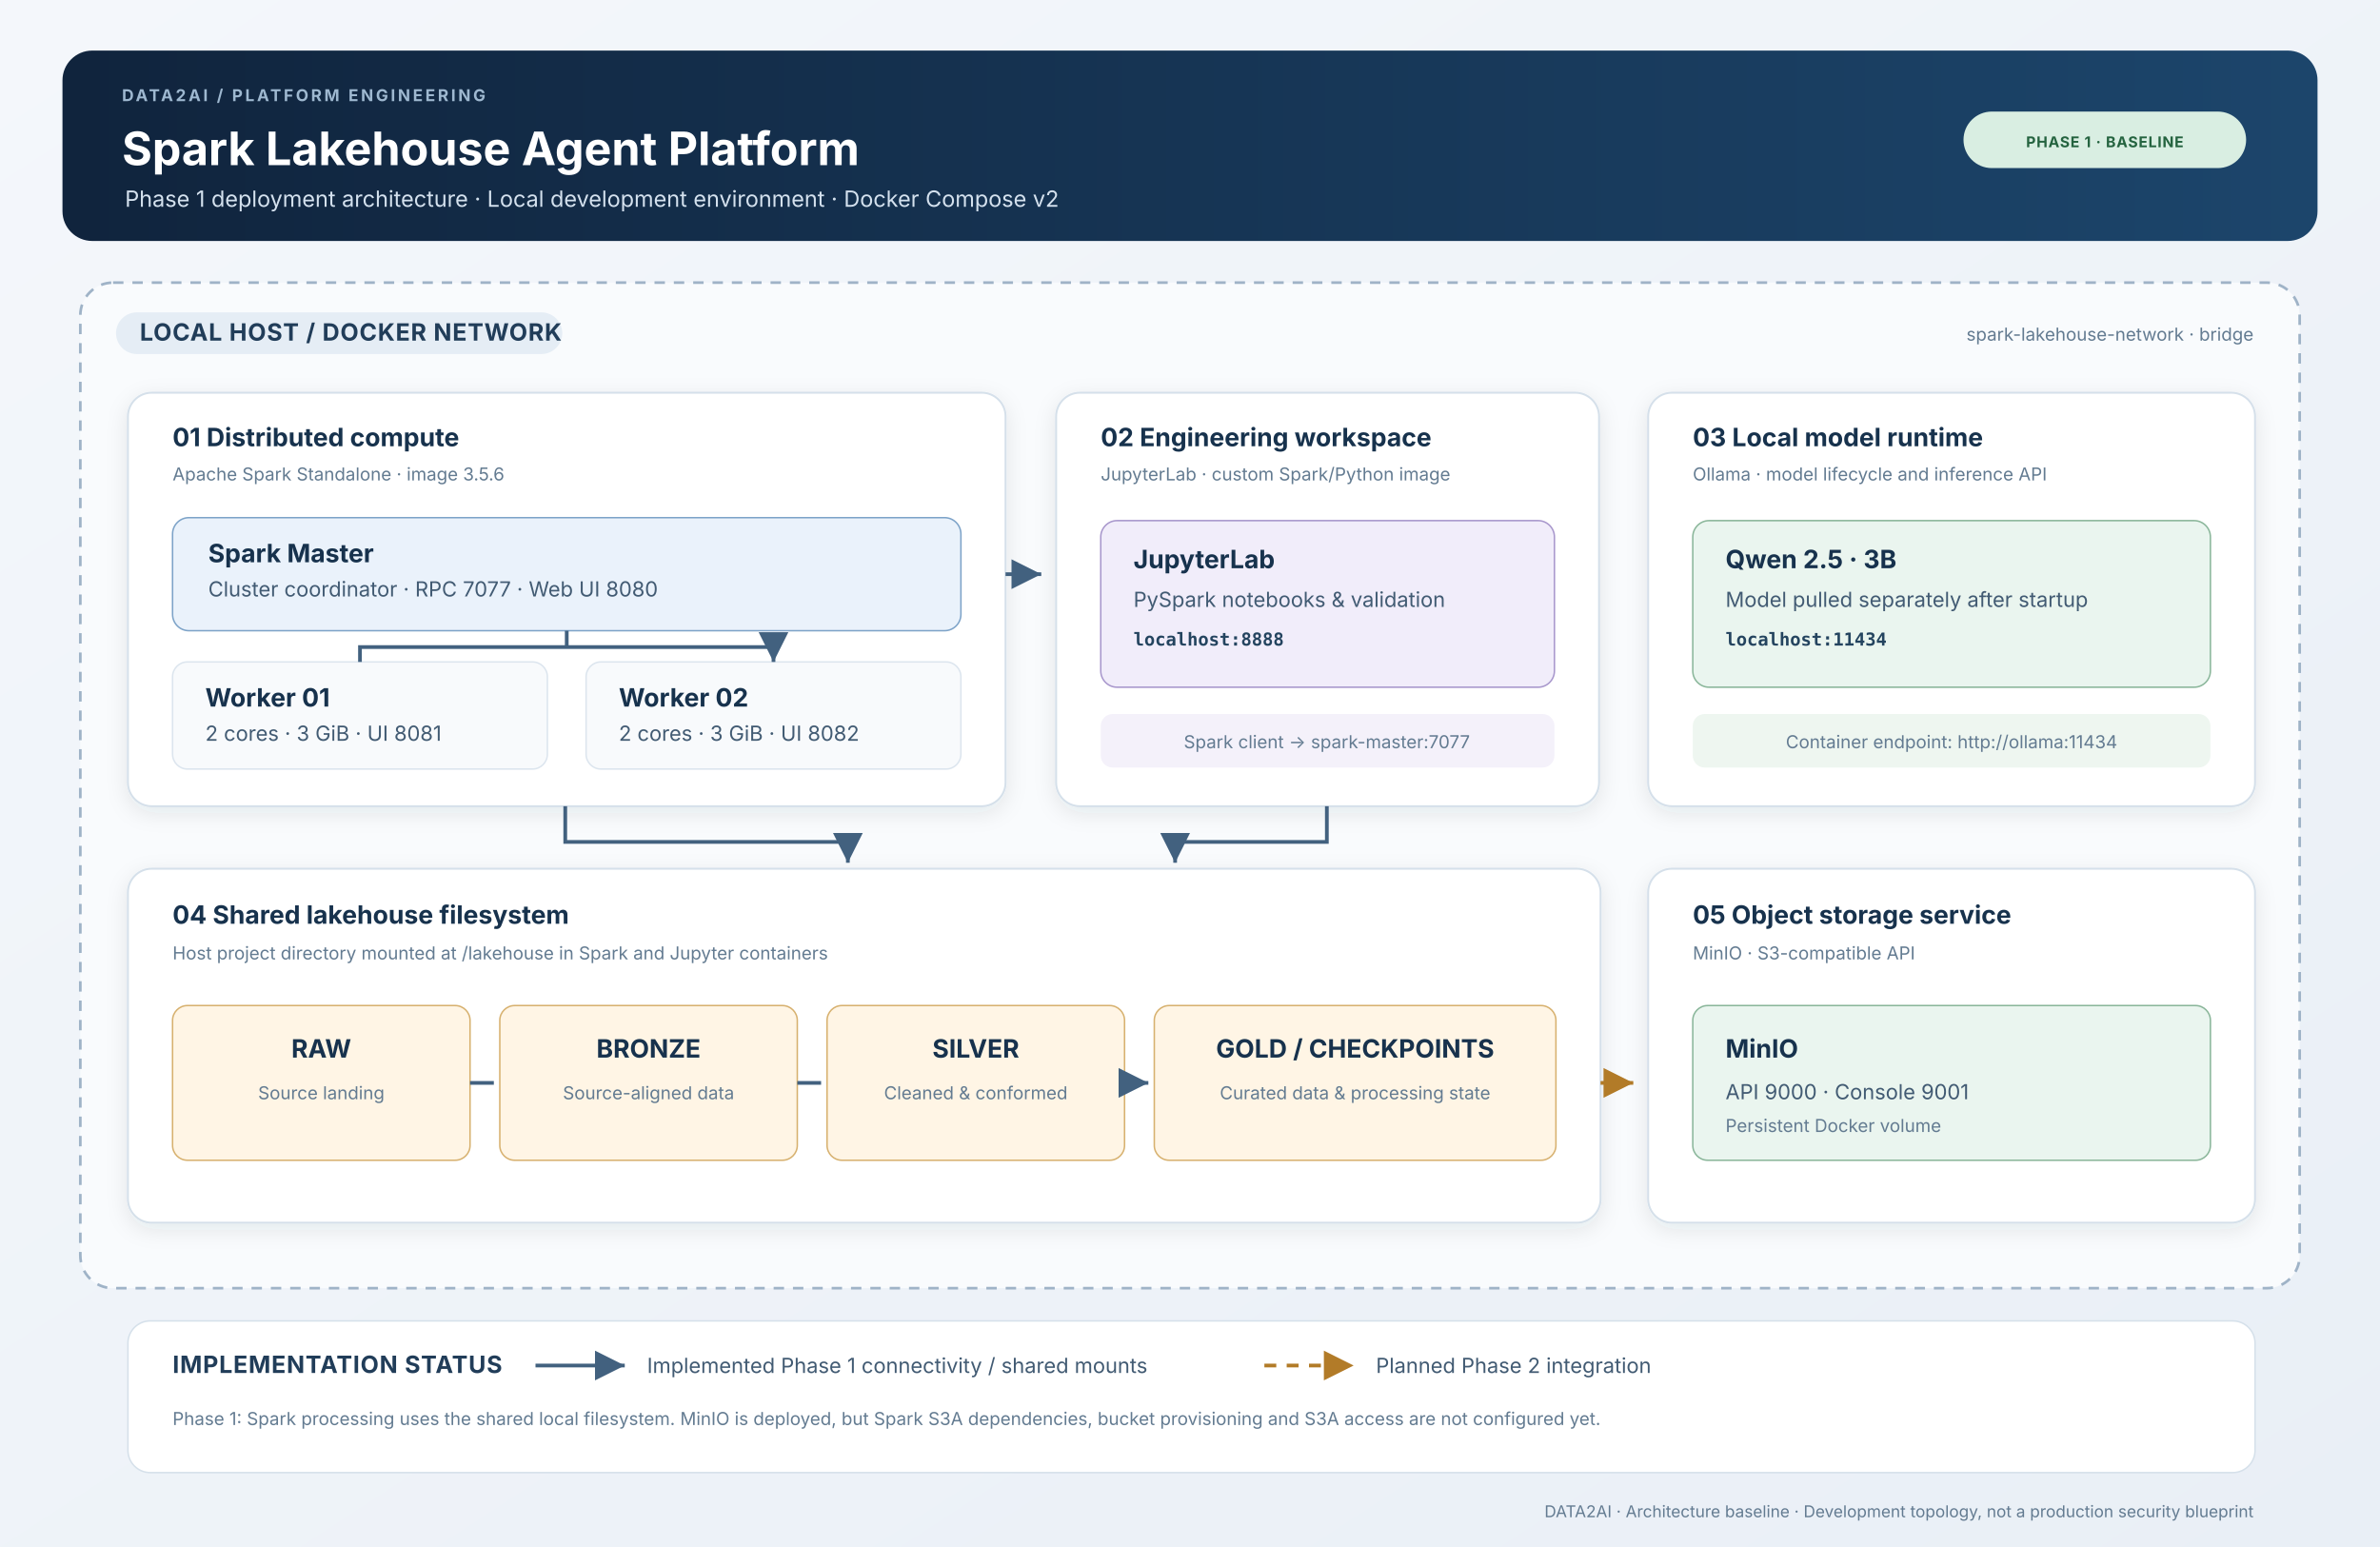
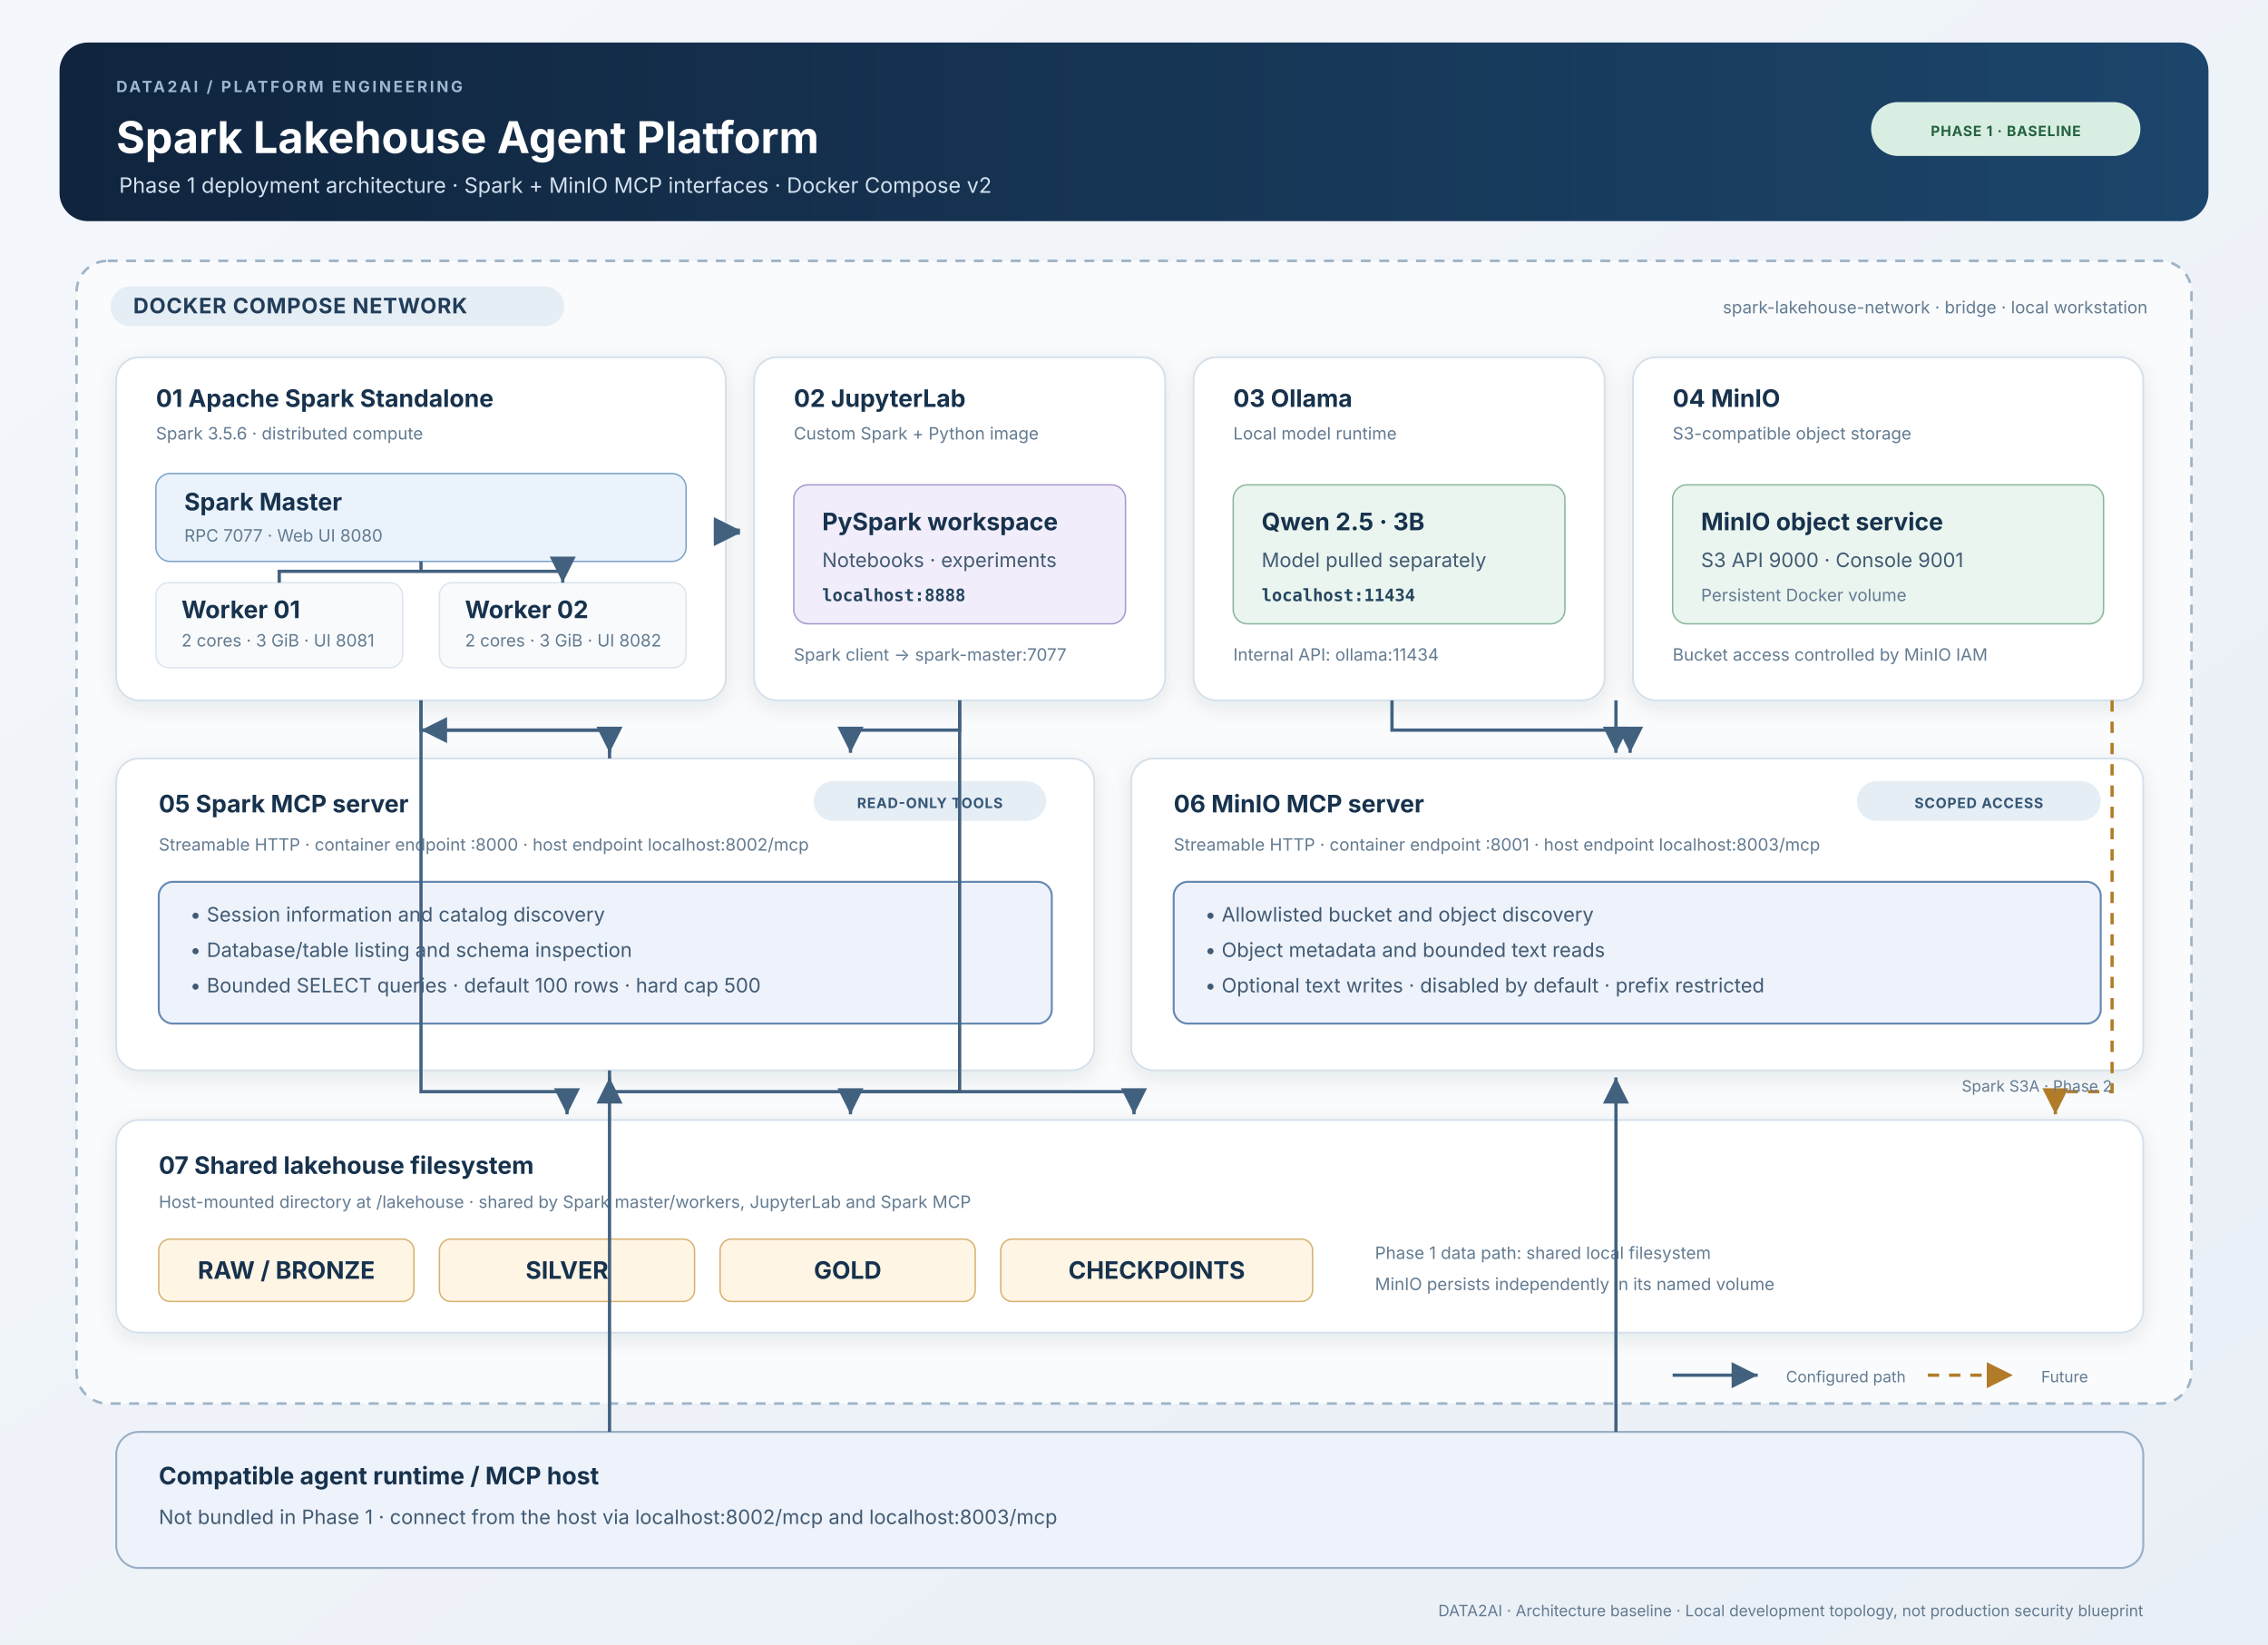
- <svg xmlns="http://www.w3.org/2000/svg" width="1600" height="1040" viewBox="0 0 1600 1040" role="img" aria-labelledby="title desc">
+ <svg xmlns="http://www.w3.org/2000/svg" width="1600" height="1160" viewBox="0 0 1600 1160" role="img" aria-labelledby="title desc">
  <defs>
    <linearGradient id="canvas" x1="0" y1="0" x2="1" y2="1">
      <stop offset="0" stop-color="#f4f7fb" />
      <stop offset="1" stop-color="#e9eff6" />
    </linearGradient>
    <linearGradient id="navy" x1="0" y1="0" x2="1" y2="0">
      <stop offset="0" stop-color="#10243d" />
      <stop offset="1" stop-color="#1c456b" />
    </linearGradient>
    <filter id="shadow" x="-15%" y="-15%" width="130%" height="140%">
      <feDropShadow dx="0" dy="4" stdDeviation="7" flood-color="#17324d" flood-opacity=".09" />
    </filter>
-     <marker id="solidArrow" markerWidth="9" markerHeight="9" refX="8" refY="4" orient="auto">
+     <marker id="arrow" markerWidth="9" markerHeight="9" refX="8" refY="4" orient="auto">
      <path d="M0 0 L8 4 L0 8 Z" fill="#42617f" />
    </marker>
    <marker id="futureArrow" markerWidth="9" markerHeight="9" refX="8" refY="4" orient="auto">
      <path d="M0 0 L8 4 L0 8 Z" fill="#b27b28" />
    </marker>
    <style>
    .title{font:700 31px Inter,Arial,sans-serif;fill:#fff}.subtitle{font:15px Inter,Arial,sans-serif;fill:#d4e1ee}
    .eyebrow{font:700 11px Inter,Arial,sans-serif;letter-spacing:1.7px;fill:#9eb8d0}
-     .section{font:700 16px Inter,Arial,sans-serif;letter-spacing:.5px;fill:#213d59}
+     .section{font:700 15px Inter,Arial,sans-serif;letter-spacing:.5px;fill:#213d59}
    .cardTitle{font:700 17px Inter,Arial,sans-serif;fill:#17324d}
    .body{font:14px Inter,Arial,sans-serif;fill:#425b73}.muted{font:12px Inter,Arial,sans-serif;fill:#637b91}
    .micro{font:11px Inter,Arial,sans-serif;fill:#637b91}.code{font:600 12px ui-monospace,Consolas,monospace;fill:#24445f}
    .panel{fill:#fff;stroke:#d5e0ea;stroke-width:1.3;filter:url(#shadow)}
    .inner{fill:#f8fafc;stroke:#dce5ee;stroke-width:1}
-     .runtime{fill:#eaf2fb;stroke:#8eafd0}.compute{fill:#eaf2fb;stroke:#7da3c8}
-     .notebook{fill:#f1edfa;stroke:#a897cc}.ai{fill:#eaf5ef;stroke:#8ab69a}
-     .object{fill:#fff5e5;stroke:#d7b16f}.pillText{font:700 10px Inter,Arial,sans-serif;letter-spacing:.5px}
-     .flow{fill:none;stroke:#42617f;stroke-width:2.5;marker-end:url(#solidArrow)}
-     .future{fill:none;stroke:#b27b28;stroke-width:2.5;stroke-dasharray:8 7;marker-end:url(#futureArrow)}
+     .compute{fill:#eaf2fb;stroke:#7da3c8}.notebook{fill:#f1edfa;stroke:#a897cc}
+     .ai{fill:#eaf5ef;stroke:#8ab69a}.object{fill:#fff5e5;stroke:#d7b16f}
+     .mcp{fill:#edf2fb;stroke:#6689b3;stroke-width:1.4}.pillText{font:700 10px Inter,Arial,sans-serif;letter-spacing:.5px}
+     .flow{fill:none;stroke:#42617f;stroke-width:2.3;marker-end:url(#arrow)}
+     .future{fill:none;stroke:#b27b28;stroke-width:2.3;stroke-dasharray:8 7;marker-end:url(#futureArrow)}
  </style>
  </defs>
-   <rect width="1600" height="1040" fill="url(#canvas)" />
-   <rect x="42" y="34" width="1516" height="128" rx="20" fill="url(#navy)" />
-   <text x="82" y="68" class="eyebrow">DATA2AI  /  PLATFORM ENGINEERING</text>
-   <text x="82" y="111" class="title">Spark Lakehouse Agent Platform</text>
-   <text x="84" y="139" class="subtitle">Phase 1 deployment architecture  ·  Local development environment  ·  Docker Compose v2</text>
-   <rect x="1320" y="75" width="190" height="38" rx="19" fill="#d9eee2" />
-   <text x="1415" y="99" text-anchor="middle" class="pillText" fill="#24633f">PHASE 1 · BASELINE</text>
-   <rect x="54" y="190" width="1492" height="676" rx="22" fill="#f9fbfd" stroke="#9fb3c7" stroke-width="1.8" stroke-dasharray="7 6" />
-   <rect x="78" y="210" width="300" height="28" rx="14" fill="#e5edf5" />
-   <text x="94" y="229" class="section">LOCAL HOST / DOCKER NETWORK</text>
-   <text x="1515" y="229" text-anchor="end" class="muted">spark-lakehouse-network · bridge</text>
-   <rect x="86" y="264" width="590" height="278" rx="16" class="panel" />
-   <text x="116" y="300" class="cardTitle">01  Distributed compute</text>
-   <text x="116" y="323" class="muted">Apache Spark Standalone · image 3.5.6</text>
-   <rect x="116" y="348" width="530" height="76" rx="11" class="compute" />
-   <text x="140" y="378" class="cardTitle">Spark Master</text>
-   <text x="140" y="401" class="body">Cluster coordinator · RPC 7077 · Web UI 8080</text>
-   <rect x="116" y="445" width="252" height="72" rx="10" class="inner" />
-   <text x="138" y="475" class="cardTitle">Worker 01</text>
-   <text x="138" y="498" class="body">2 cores · 3 GiB · UI 8081</text>
-   <rect x="394" y="445" width="252" height="72" rx="10" class="inner" />
-   <text x="416" y="475" class="cardTitle">Worker 02</text>
-   <text x="416" y="498" class="body">2 cores · 3 GiB · UI 8082</text>
-   <path d="M381 424 V435 H242 V445 M381 435 H520 V445" class="flow" />
-   <rect x="710" y="264" width="365" height="278" rx="16" class="panel" />
-   <text x="740" y="300" class="cardTitle">02  Engineering workspace</text>
-   <text x="740" y="323" class="muted">JupyterLab · custom Spark/Python image</text>
-   <rect x="740" y="350" width="305" height="112" rx="11" class="notebook" />
-   <text x="762" y="382" class="cardTitle">JupyterLab</text>
-   <text x="762" y="408" class="body">PySpark notebooks &amp; validation</text>
-   <text x="762" y="434" class="code">localhost:8888</text>
-   <rect x="740" y="480" width="305" height="36" rx="8" fill="#f4f1fa" />
-   <text x="892" y="503" text-anchor="middle" class="muted">Spark client → spark-master:7077</text>
-   <path d="M676 386 H700" class="flow" />
-   <rect x="1108" y="264" width="408" height="278" rx="16" class="panel" />
-   <text x="1138" y="300" class="cardTitle">03  Local model runtime</text>
-   <text x="1138" y="323" class="muted">Ollama · model lifecycle and inference API</text>
-   <rect x="1138" y="350" width="348" height="112" rx="11" class="ai" />
-   <text x="1160" y="382" class="cardTitle">Qwen 2.5 · 3B</text>
-   <text x="1160" y="408" class="body">Model pulled separately after startup</text>
-   <text x="1160" y="434" class="code">localhost:11434</text>
-   <rect x="1138" y="480" width="348" height="36" rx="8" fill="#eef6f0" />
-   <text x="1312" y="503" text-anchor="middle" class="muted">Container endpoint: http://ollama:11434</text>
-   <rect x="86" y="584" width="990" height="238" rx="16" class="panel" />
-   <text x="116" y="621" class="cardTitle">04  Shared lakehouse filesystem</text>
-   <text x="116" y="645" class="muted">Host project directory mounted at /lakehouse in Spark and Jupyter containers</text>
-   <rect x="116" y="676" width="200" height="104" rx="10" class="object" />
-   <text x="216" y="711" text-anchor="middle" class="cardTitle">RAW</text>
-   <text x="216" y="739" text-anchor="middle" class="muted">Source landing</text>
-   <rect x="336" y="676" width="200" height="104" rx="10" class="object" />
-   <text x="436" y="711" text-anchor="middle" class="cardTitle">BRONZE</text>
-   <text x="436" y="739" text-anchor="middle" class="muted">Source-aligned data</text>
-   <rect x="556" y="676" width="200" height="104" rx="10" class="object" />
-   <text x="656" y="711" text-anchor="middle" class="cardTitle">SILVER</text>
-   <text x="656" y="739" text-anchor="middle" class="muted">Cleaned &amp; conformed</text>
-   <rect x="776" y="676" width="270" height="104" rx="10" class="object" />
-   <text x="911" y="711" text-anchor="middle" class="cardTitle">GOLD / CHECKPOINTS</text>
-   <text x="911" y="739" text-anchor="middle" class="muted">Curated data &amp; processing state</text>
-   <path d="M316 728 H332 M536 728 H552 M756 728 H772" class="flow" />
-   <rect x="1108" y="584" width="408" height="238" rx="16" class="panel" />
-   <text x="1138" y="621" class="cardTitle">05  Object storage service</text>
-   <text x="1138" y="645" class="muted">MinIO · S3-compatible API</text>
-   <rect x="1138" y="676" width="348" height="104" rx="10" class="ai" />
-   <text x="1160" y="711" class="cardTitle">MinIO</text>
-   <text x="1160" y="739" class="body">API 9000 · Console 9001</text>
-   <text x="1160" y="761" class="muted">Persistent Docker volume</text>
-   <path d="M380 542 V566 H570 V580" class="flow" />
-   <path d="M892 542 V566 H790 V580" class="flow" />
-   <path d="M1076 728 H1098" class="future" />
-   <rect x="86" y="888" width="1430" height="102" rx="15" fill="#fff" stroke="#d5e0ea" />
-   <text x="116" y="923" class="section">IMPLEMENTATION STATUS</text>
-   <path d="M360 918 H420" class="flow" />
-   <text x="435" y="923" class="body">Implemented Phase 1 connectivity / shared mounts</text>
-   <path d="M850 918 H910" class="future" />
-   <text x="925" y="923" class="body">Planned Phase 2 integration</text>
-   <text x="116" y="958" class="muted">Phase 1: Spark processing uses the shared local filesystem. MinIO is deployed, but Spark S3A dependencies, bucket provisioning and S3A access are not configured yet.</text>
-   <text x="1515" y="1020" text-anchor="end" class="micro">DATA2AI  ·  Architecture baseline  ·  Development topology, not a production security blueprint</text>
+   <rect width="1600" height="1160" fill="url(#canvas)" />
+   <rect x="42" y="30" width="1516" height="126" rx="20" fill="url(#navy)" />
+   <text x="82" y="65" class="eyebrow">DATA2AI  /  PLATFORM ENGINEERING</text>
+   <text x="82" y="108" class="title">Spark Lakehouse Agent Platform</text>
+   <text x="84" y="136" class="subtitle">Phase 1 deployment architecture  ·  Spark + MinIO MCP interfaces  ·  Docker Compose v2</text>
+   <rect x="1320" y="72" width="190" height="38" rx="19" fill="#d9eee2" />
+   <text x="1415" y="96" text-anchor="middle" class="pillText" fill="#24633f">PHASE 1 · BASELINE</text>
+   <rect x="54" y="184" width="1492" height="806" rx="22" fill="#f9fbfd" stroke="#9fb3c7" stroke-width="1.8" stroke-dasharray="7 6" />
+   <rect x="78" y="202" width="320" height="28" rx="14" fill="#e5edf5" />
+   <text x="94" y="221" class="section">DOCKER COMPOSE NETWORK</text>
+   <text x="1515" y="221" text-anchor="end" class="muted">spark-lakehouse-network · bridge · local workstation</text>
+   <rect x="82" y="252" width="430" height="242" rx="16" class="panel" />
+   <text x="110" y="287" class="cardTitle">01  Apache Spark Standalone</text>
+   <text x="110" y="310" class="muted">Spark 3.5.6 · distributed compute</text>
+   <rect x="110" y="334" width="374" height="62" rx="10" class="compute" />
+   <text x="130" y="360" class="cardTitle">Spark Master</text>
+   <text x="130" y="382" class="muted">RPC 7077 · Web UI 8080</text>
+   <rect x="110" y="411" width="174" height="60" rx="9" class="inner" />
+   <text x="128" y="436" class="cardTitle">Worker 01</text>
+   <text x="128" y="456" class="muted">2 cores · 3 GiB · UI 8081</text>
+   <rect x="310" y="411" width="174" height="60" rx="9" class="inner" />
+   <text x="328" y="436" class="cardTitle">Worker 02</text>
+   <text x="328" y="456" class="muted">2 cores · 3 GiB · UI 8082</text>
+   <path d="M297 396 V403 H197 V411 M297 403 H397 V411" class="flow" />
+   <rect x="532" y="252" width="290" height="242" rx="16" class="panel" />
+   <text x="560" y="287" class="cardTitle">02  JupyterLab</text>
+   <text x="560" y="310" class="muted">Custom Spark + Python image</text>
+   <rect x="560" y="342" width="234" height="98" rx="10" class="notebook" />
+   <text x="580" y="374" class="cardTitle">PySpark workspace</text>
+   <text x="580" y="400" class="body">Notebooks · experiments</text>
+   <text x="580" y="424" class="code">localhost:8888</text>
+   <text x="560" y="466" class="muted">Spark client → spark-master:7077</text>
+   <path d="M512 374 H522" class="flow" />
+   <rect x="842" y="252" width="290" height="242" rx="16" class="panel" />
+   <text x="870" y="287" class="cardTitle">03  Ollama</text>
+   <text x="870" y="310" class="muted">Local model runtime</text>
+   <rect x="870" y="342" width="234" height="98" rx="10" class="ai" />
+   <text x="890" y="374" class="cardTitle">Qwen 2.5 · 3B</text>
+   <text x="890" y="400" class="body">Model pulled separately</text>
+   <text x="890" y="424" class="code">localhost:11434</text>
+   <text x="870" y="466" class="muted">Internal API: ollama:11434</text>
+   <rect x="1152" y="252" width="360" height="242" rx="16" class="panel" />
+   <text x="1180" y="287" class="cardTitle">04  MinIO</text>
+   <text x="1180" y="310" class="muted">S3-compatible object storage</text>
+   <rect x="1180" y="342" width="304" height="98" rx="10" class="ai" />
+   <text x="1200" y="374" class="cardTitle">MinIO object service</text>
+   <text x="1200" y="400" class="body">S3 API 9000 · Console 9001</text>
+   <text x="1200" y="424" class="muted">Persistent Docker volume</text>
+   <text x="1180" y="466" class="muted">Bucket access controlled by MinIO IAM</text>
+   <rect x="82" y="535" width="690" height="220" rx="16" class="panel" />
+   <text x="112" y="573" class="cardTitle">05  Spark MCP server</text>
+   <rect x="574" y="551" width="164" height="28" rx="14" fill="#e5edf5" />
+   <text x="656" y="570" text-anchor="middle" class="pillText" fill="#345675">READ-ONLY TOOLS</text>
+   <text x="112" y="600" class="muted">Streamable HTTP · container endpoint :8000 · host endpoint localhost:8002/mcp</text>
+   <rect x="112" y="622" width="630" height="100" rx="10" class="mcp" />
+   <text x="134" y="650" class="body">• Session information and catalog discovery</text>
+   <text x="134" y="675" class="body">• Database/table listing and schema inspection</text>
+   <text x="134" y="700" class="body">• Bounded SELECT queries · default 100 rows · hard cap 500</text>
+   <rect x="798" y="535" width="714" height="220" rx="16" class="panel" />
+   <text x="828" y="573" class="cardTitle">06  MinIO MCP server</text>
+   <rect x="1310" y="551" width="172" height="28" rx="14" fill="#e5edf5" />
+   <text x="1396" y="570" text-anchor="middle" class="pillText" fill="#345675">SCOPED ACCESS</text>
+   <text x="828" y="600" class="muted">Streamable HTTP · container endpoint :8001 · host endpoint localhost:8003/mcp</text>
+   <rect x="828" y="622" width="654" height="100" rx="10" class="mcp" />
+   <text x="850" y="650" class="body">• Allowlisted bucket and object discovery</text>
+   <text x="850" y="675" class="body">• Object metadata and bounded text reads</text>
+   <text x="850" y="700" class="body">• Optional text writes · disabled by default · prefix restricted</text>
+   <path d="M297 494 V515 H430 V531" class="flow" />
+   <path d="M677 494 V515 H600 V531" class="flow" />
+   <path d="M982 494 V515 H1140 V531" class="flow" />
+   <path d="M512 376 H522" class="flow" />
+   <path d="M430 535 V515 H297" class="flow" />
+   <path d="M1140 494 V515 H1150 V531" class="flow" />
+   <rect x="82" y="790" width="1430" height="150" rx="16" class="panel" />
+   <text x="112" y="828" class="cardTitle">07  Shared lakehouse filesystem</text>
+   <text x="112" y="852" class="muted">Host-mounted directory at /lakehouse · shared by Spark master/workers, JupyterLab and Spark MCP</text>
+   <rect x="112" y="874" width="180" height="44" rx="8" class="object" />
+   <text x="202" y="902" text-anchor="middle" class="cardTitle">RAW / BRONZE</text>
+   <rect x="310" y="874" width="180" height="44" rx="8" class="object" />
+   <text x="400" y="902" text-anchor="middle" class="cardTitle">SILVER</text>
+   <rect x="508" y="874" width="180" height="44" rx="8" class="object" />
+   <text x="598" y="902" text-anchor="middle" class="cardTitle">GOLD</text>
+   <rect x="706" y="874" width="220" height="44" rx="8" class="object" />
+   <text x="816" y="902" text-anchor="middle" class="cardTitle">CHECKPOINTS</text>
+   <text x="970" y="888" class="muted">Phase 1 data path: shared local filesystem</text>
+   <text x="970" y="910" class="muted">MinIO persists independently in its named volume</text>
+   <path d="M297 494 V770 H400 V786" class="flow" />
+   <path d="M677 494 V770 H600 V786" class="flow" />
+   <path d="M430 755 V770 H800 V786" class="flow" />
+   <rect x="82" y="1010" width="1430" height="96" rx="16" fill="#edf2fb" stroke="#9aafc7" stroke-width="1.4" />
+   <text x="112" y="1047" class="cardTitle">Compatible agent runtime / MCP host</text>
+   <text x="112" y="1075" class="body">Not bundled in Phase 1 · connect from the host via localhost:8002/mcp and localhost:8003/mcp</text>
+   <path d="M430 1010 V970 H430 V760" class="flow" />
+   <path d="M1140 1010 V970 H1140 V760" class="flow" />
+   <path d="M1490 494 V770 H1450 V786" class="future" />
+   <text x="1490" y="770" text-anchor="end" class="micro">Spark S3A · Phase 2</text>
+   <path d="M1180 970 H1240" class="flow" />
+   <text x="1260" y="975" class="micro">Configured path</text>
+   <path d="M1360 970 H1420" class="future" />
+   <text x="1440" y="975" class="micro">Future</text>
+   <text x="1512" y="1140" text-anchor="end" class="micro">DATA2AI  ·  Architecture baseline  ·  Local development topology, not production security blueprint</text>
</svg>
